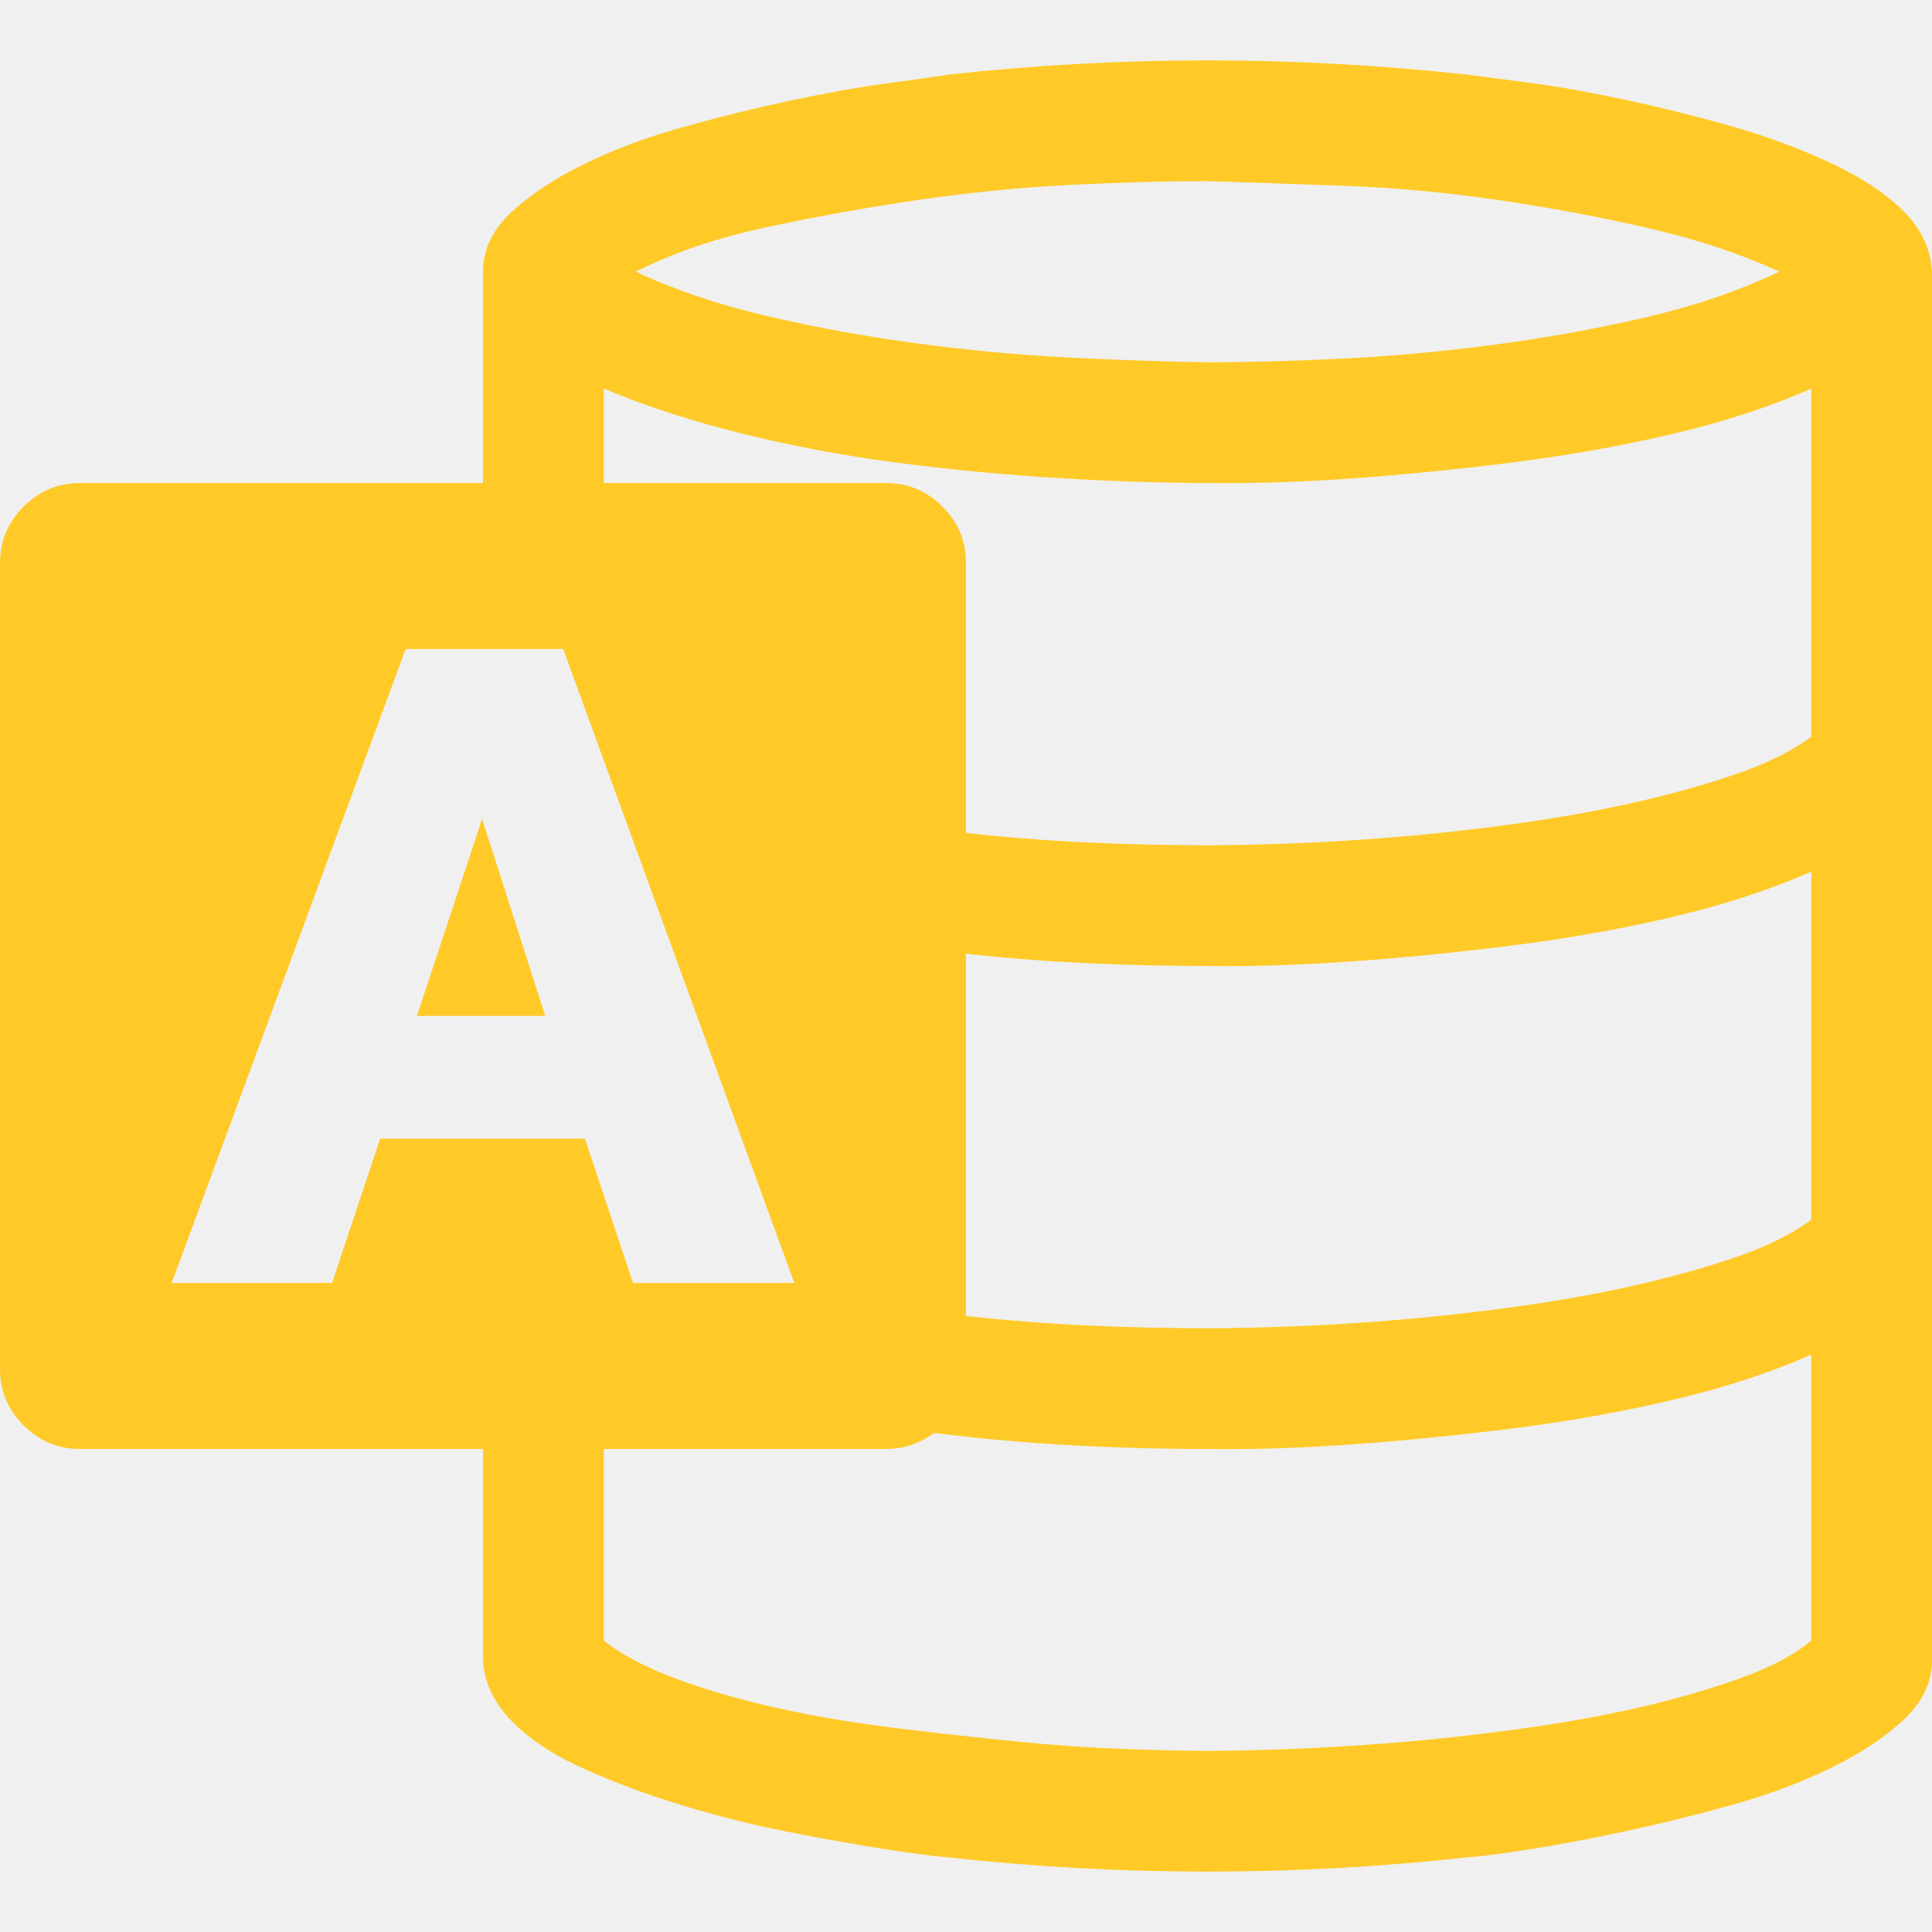
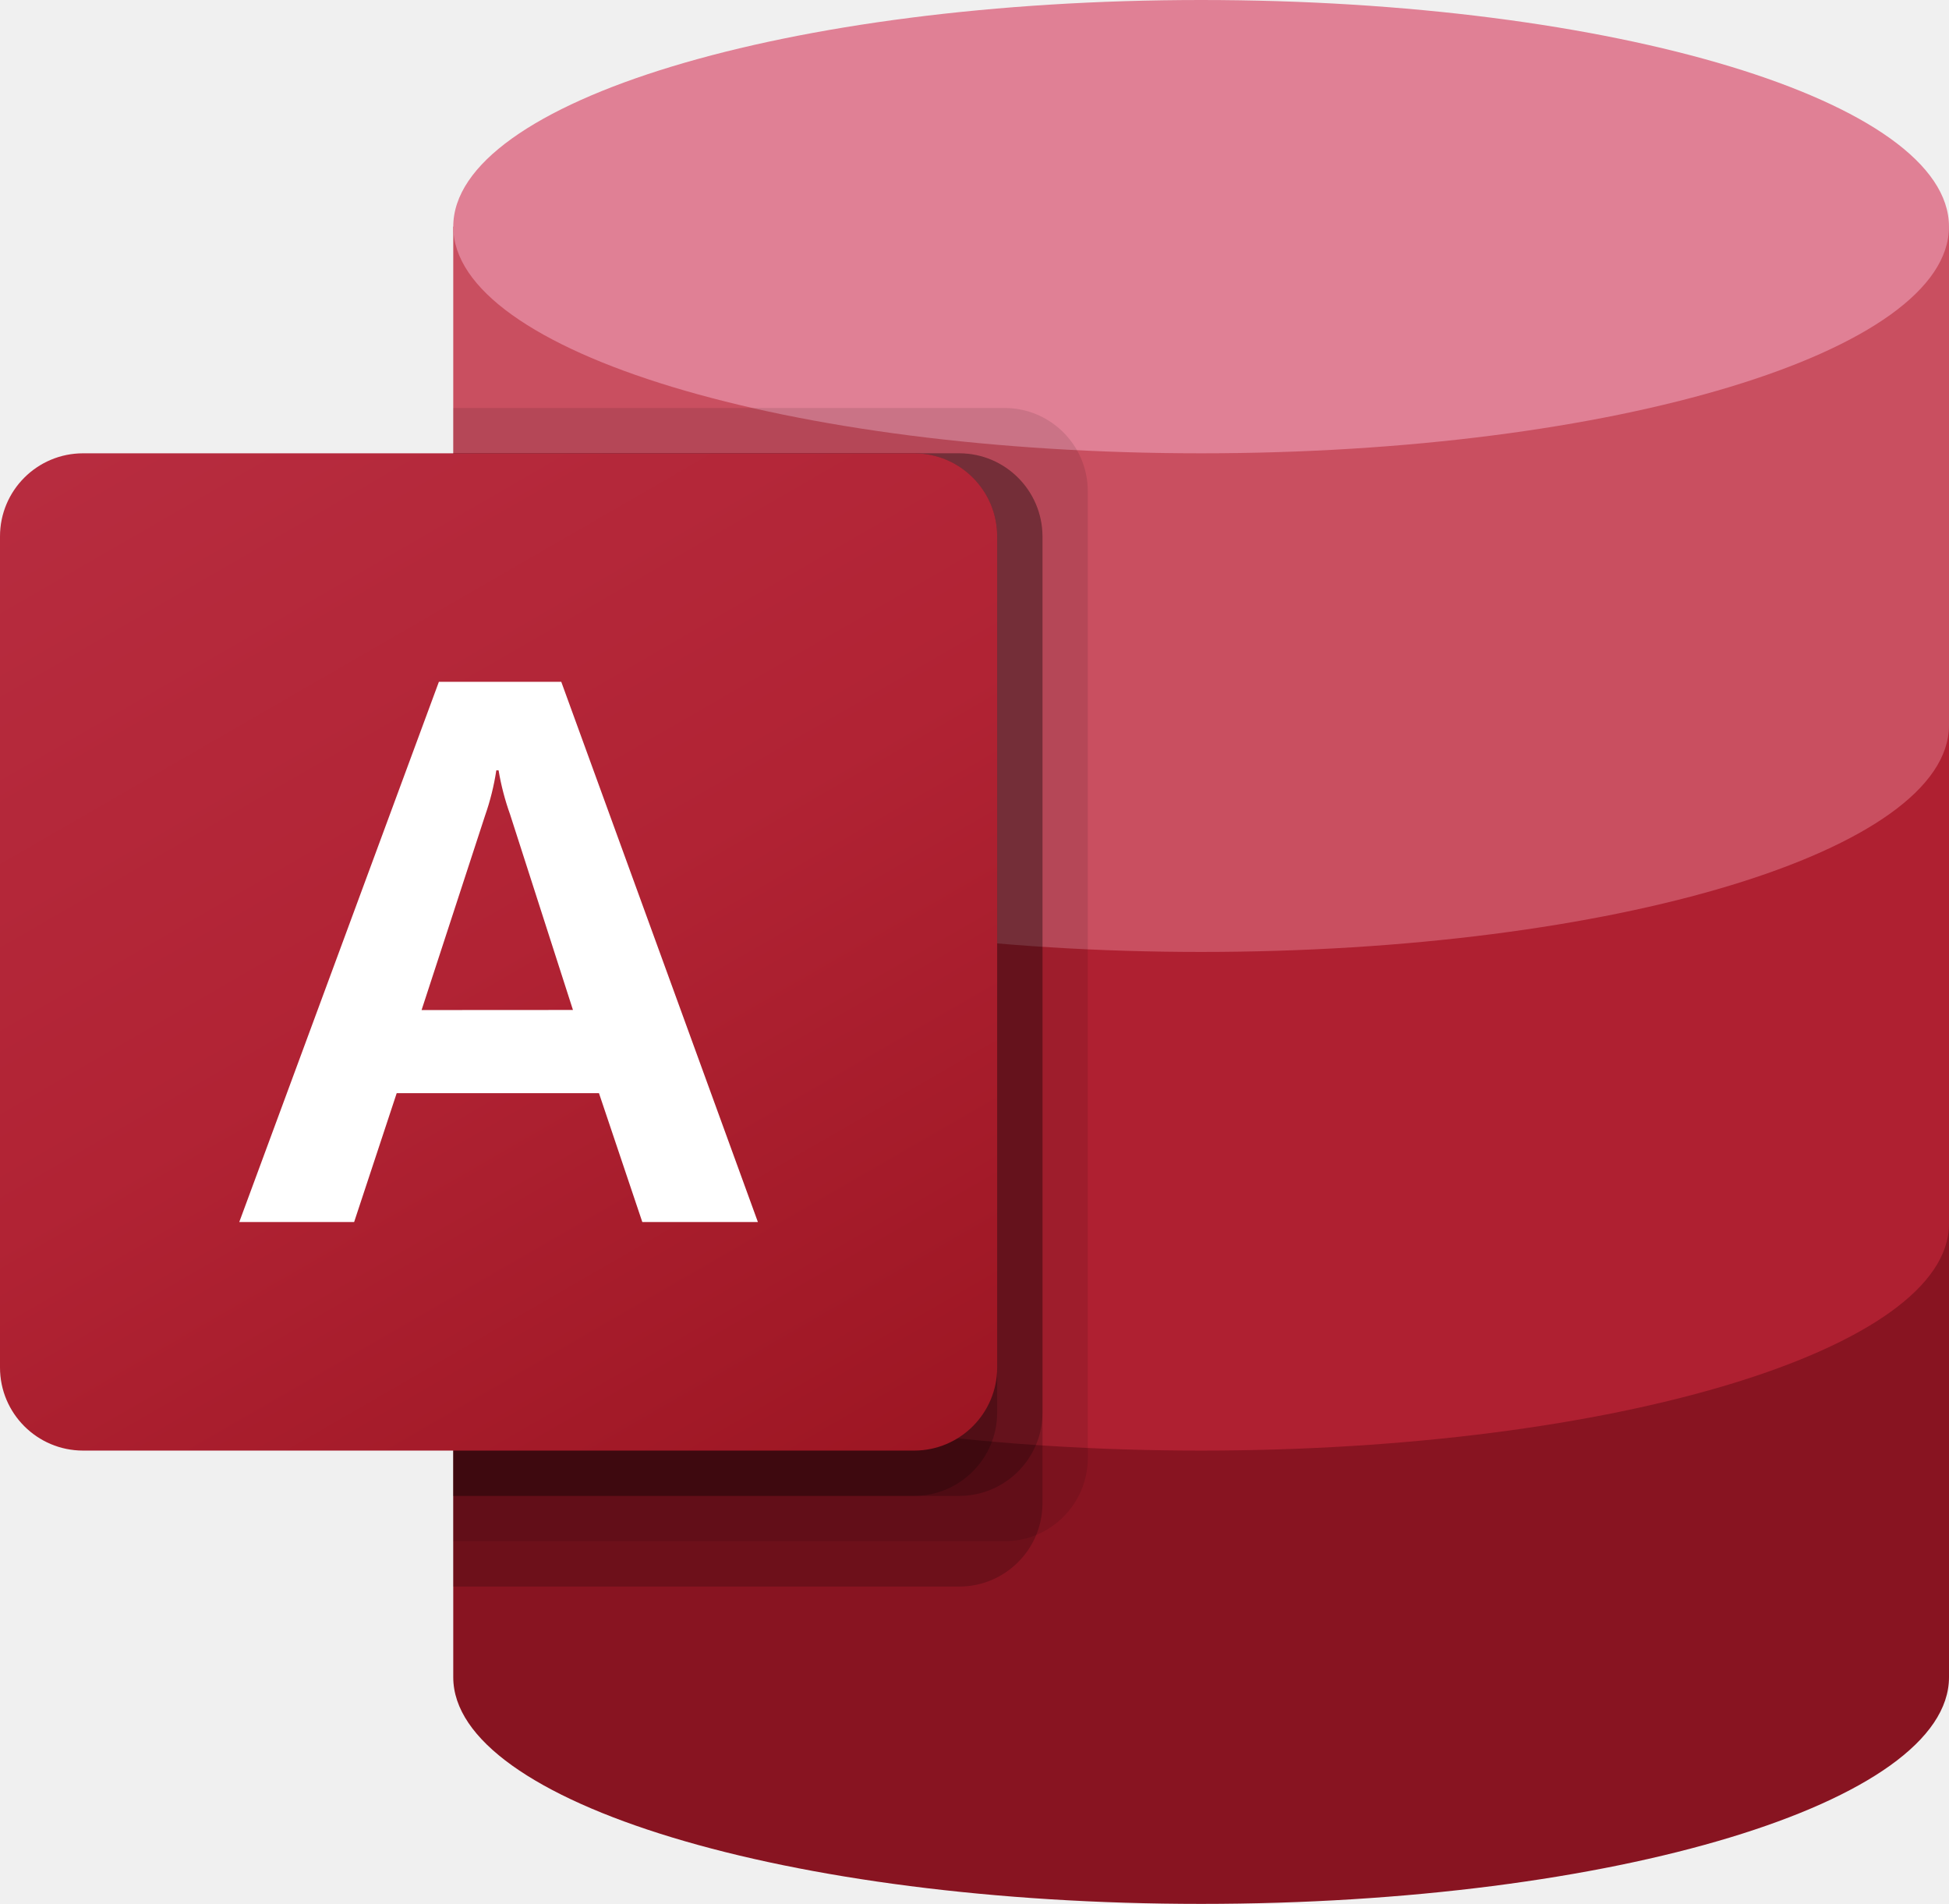
- <svg xmlns="http://www.w3.org/2000/svg" viewBox="0 0 2048 2048">
-   <path d="M1280 64q137 0 274 15 24 3 69 9t101 18 112 28 105 39 77 51 30 64v1472q0 35-30 63t-77 51-104 39-113 28-100 19-70 9q-137 15-274 15-138 0-274-15-24-2-69-9t-101-18-112-28-105-39-77-51-30-64v-224H85q-35 0-60-25t-25-60V597q0-35 25-60t60-25h427V288q0-35 30-63t77-51 104-39 113-28 100-18 70-10q136-15 274-15zm0 128q-65 0-145 4t-162 16-161 29-138 47q62 29 139 47t159 29 161 15 147 5q67 0 146-4t161-15 159-29 140-48q-60-28-138-46t-160-30-163-15-145-5zM403 1207h217l51 153h171L597 688H430l-248 672h170l51-153zm1517 532v-303q-66 29-147 48t-168 30-170 17-155 5q-73 0-145-4t-145-13q-23 17-51 17H640v203q29 23 78 41t108 31 125 21 126 14 115 8 88 2q35 0 88-2t114-7 127-14 124-22 109-31 78-41zm0-446V924q-66 29-147 48t-168 30-170 17-155 5q-64 0-128-3t-128-10v384q64 7 128 10t128 3q37 0 90-2t113-7 125-14 123-22 108-30 81-40zm0-512V412q-66 29-147 48t-168 30-170 17-155 5q-71 0-155-5t-170-16-167-31-148-48v100h299q35 0 60 25t25 60v286q64 7 128 10t128 3q37 0 90-2t113-7 125-14 123-22 108-30 81-40zM442 1077l69-209 67 209H442z" fill="#ffca28" />
+ <svg xmlns="http://www.w3.org/2000/svg" xml:space="preserve" viewBox="0 0 1993.481 1947.121">
+   <path fill="#881421" d="M463.6 1251.72v463.6c0 128 342.462 231.8 764.94 231.8s764.94-103.8 764.94-231.8v-463.6H463.6z" />
+   <path fill="#AF2031" d="M463.6 741.76v509.96c0 128 342.462 231.8 764.94 231.8s764.94-103.8 764.94-231.8V741.76H463.6z" />
+   <path fill="#C94F60" d="M463.6 231.8v509.96c0 128 342.462 231.8 764.94 231.8s764.94-103.8 764.94-231.8V231.8H463.6z" />
+   <ellipse cx="1228.541" cy="231.8" fill="#E08095" rx="764.94" ry="231.8" />
+   <path d="M1027.662 417.24H463.6v1159h564.062c46.869-.153 84.825-38.109 84.978-84.978V502.218c-.152-46.869-38.109-84.825-84.978-84.978z" opacity=".1" />
+   <path d="M981.302 463.6H463.6v1159h517.702c46.869-.153 84.825-38.109 84.978-84.978V548.578c-.152-46.869-38.109-84.825-84.978-84.978z" opacity=".2" />
+   <path d="M981.302 463.6H463.6v1066.28h517.702c46.869-.153 84.825-38.109 84.978-84.978V548.578c-.152-46.869-38.109-84.825-84.978-84.978z" opacity=".2" />
+   <path d="M934.943 463.6H463.6v1066.28h471.342c46.869-.153 84.825-38.109 84.978-84.978V548.578c-.152-46.869-38.109-84.825-84.977-84.978z" opacity=".2" />
+   <linearGradient id="a" x1="177.181" x2="842.74" y1="1551.92" y2="399.2" gradientTransform="matrix(1 0 0 -1 0 1949.121)" gradientUnits="userSpaceOnUse">
+     <stop offset="0" stop-color="#b72c3f" />
+     <stop offset=".5" stop-color="#b12334" />
+     <stop offset="1" stop-color="#9d1623" />
+   </linearGradient>
+   <path fill="url(#a)" d="M84.978 463.6h849.965c46.932 0 84.978 38.046 84.978 84.978v849.964c0 46.932-38.046 84.978-84.978 84.978H84.978C38.046 1483.52 0 1445.474 0 1398.542V548.578C0 501.646 38.046 463.6 84.978 463.6z" />
+   <path fill="#FFF" d="M448.904 697.301h125.172l201.11 552.472H656.968l-44.32-131.755H405.743l-43.532 131.755H244.735l204.169-552.472zm137.133 335.6L521.736 832.95c-5.257-14.656-9.198-29.752-11.775-45.108h-2.318c-2.39 15.78-6.255 31.302-11.544 46.36l-64.904 198.792 154.842-.093z" />
</svg>
